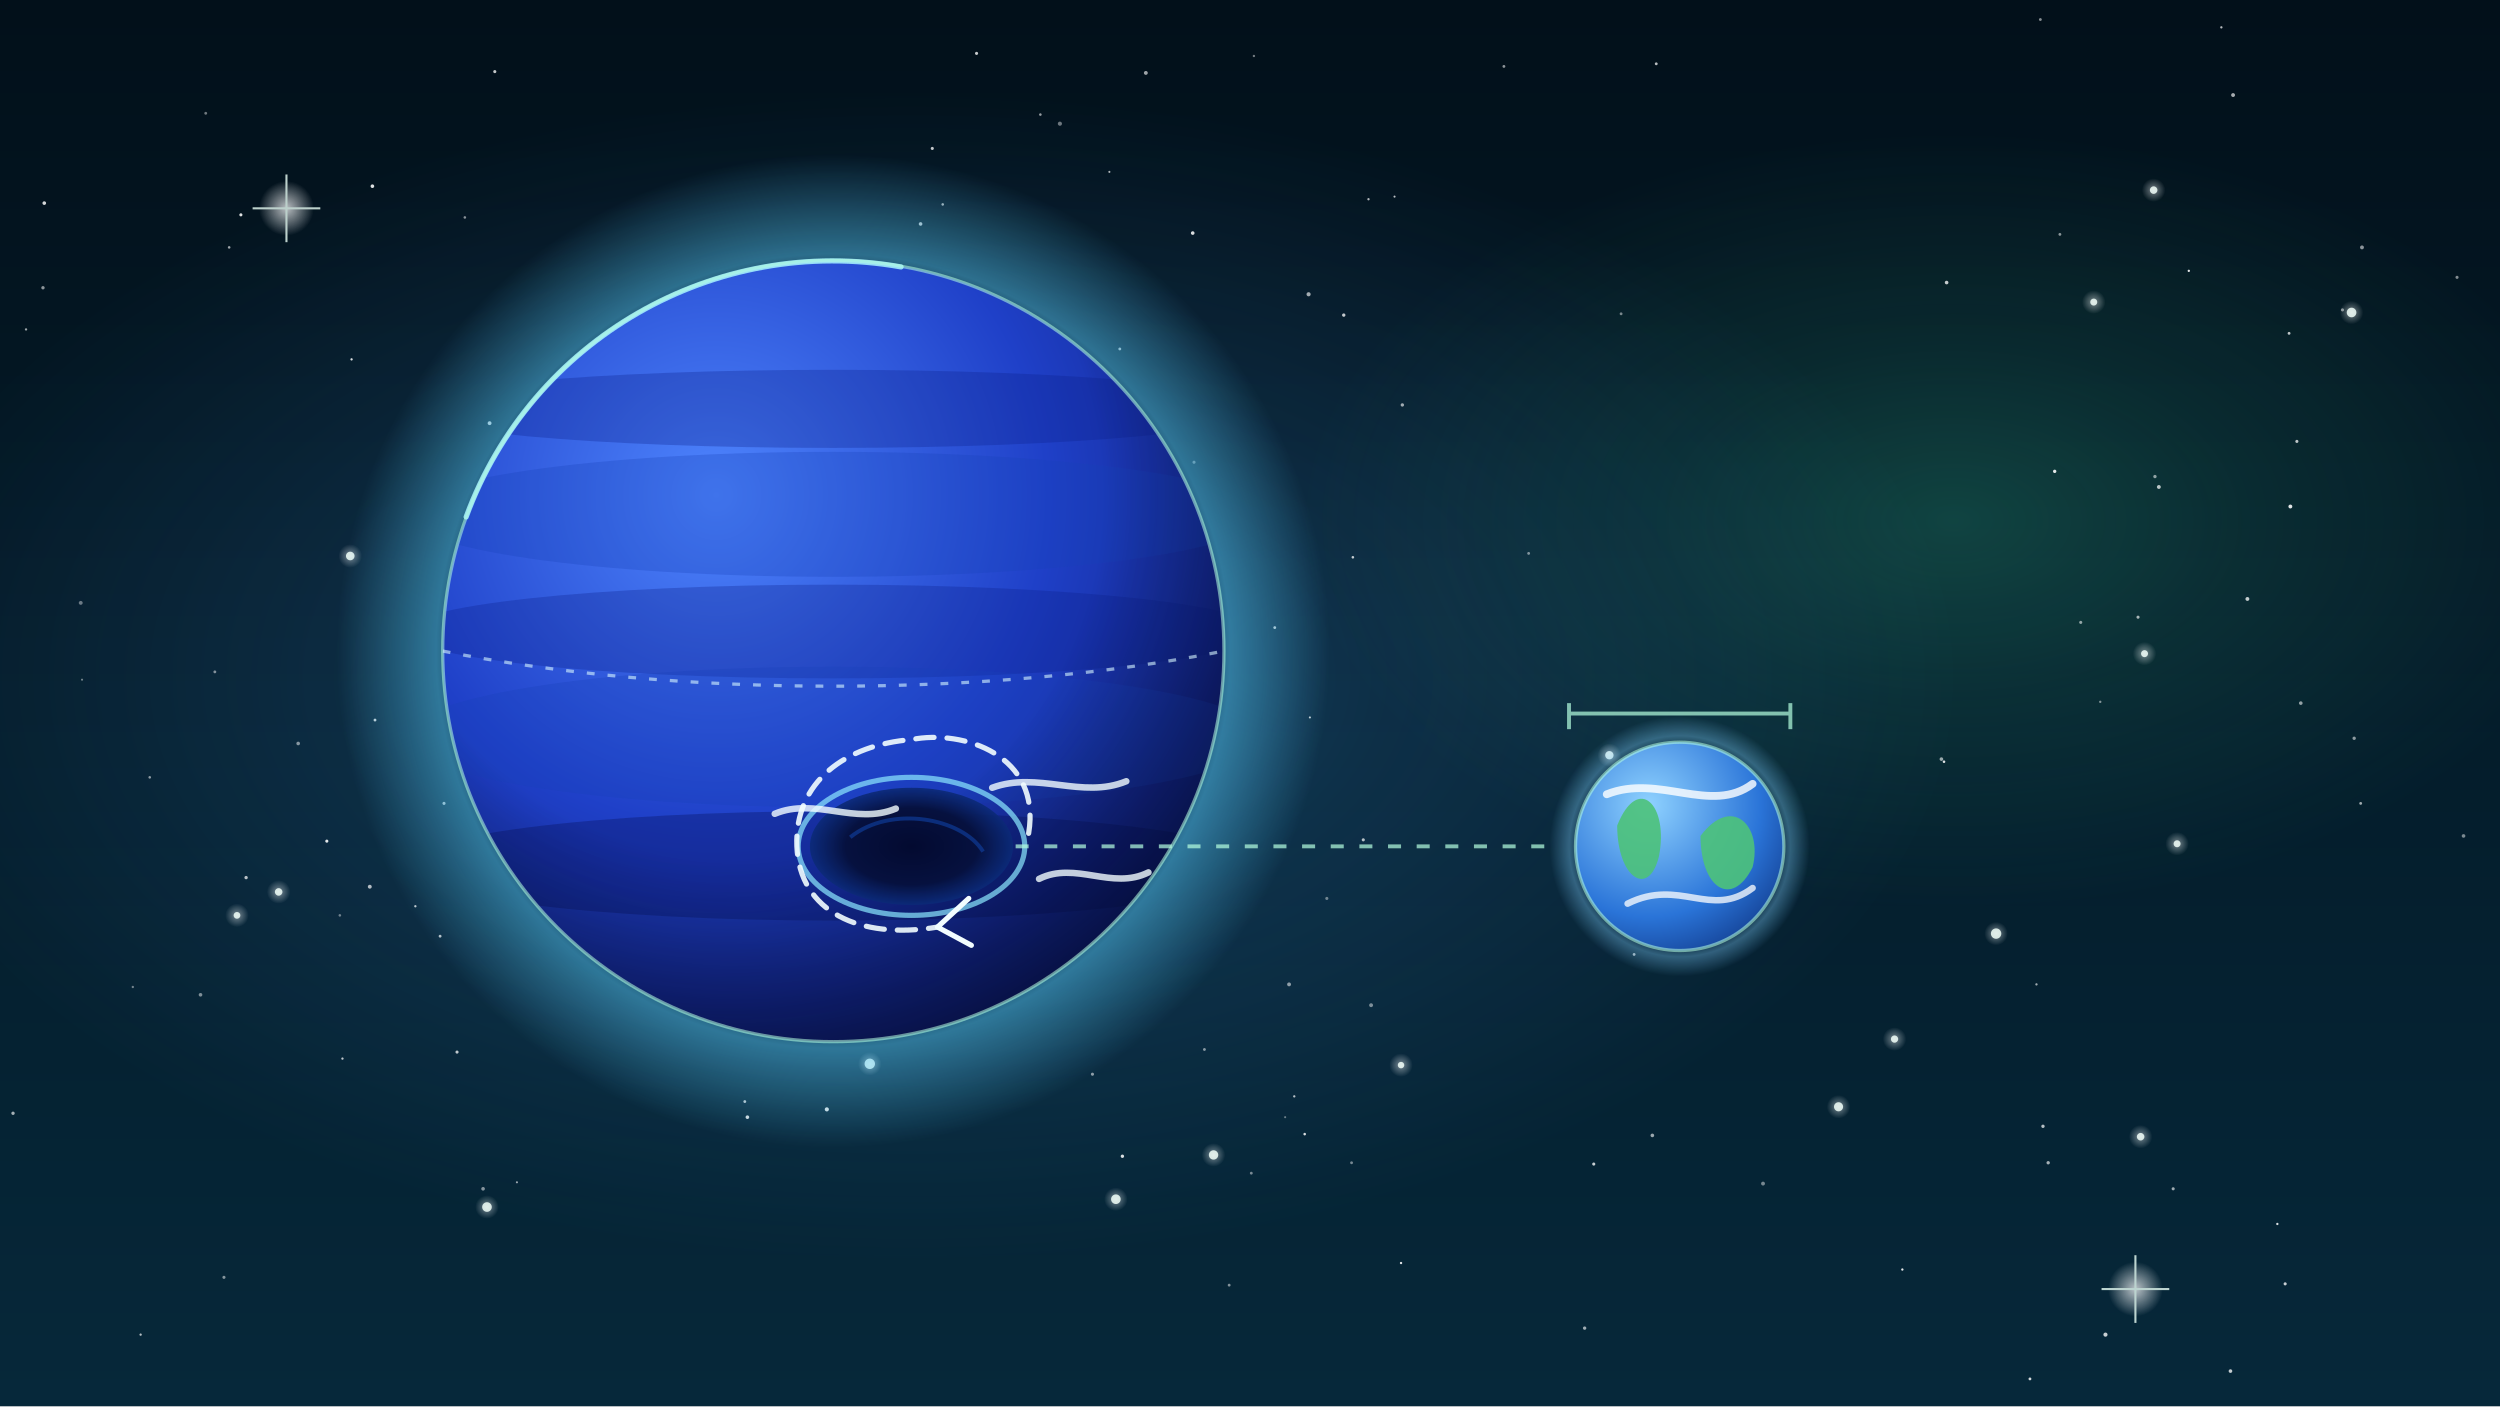
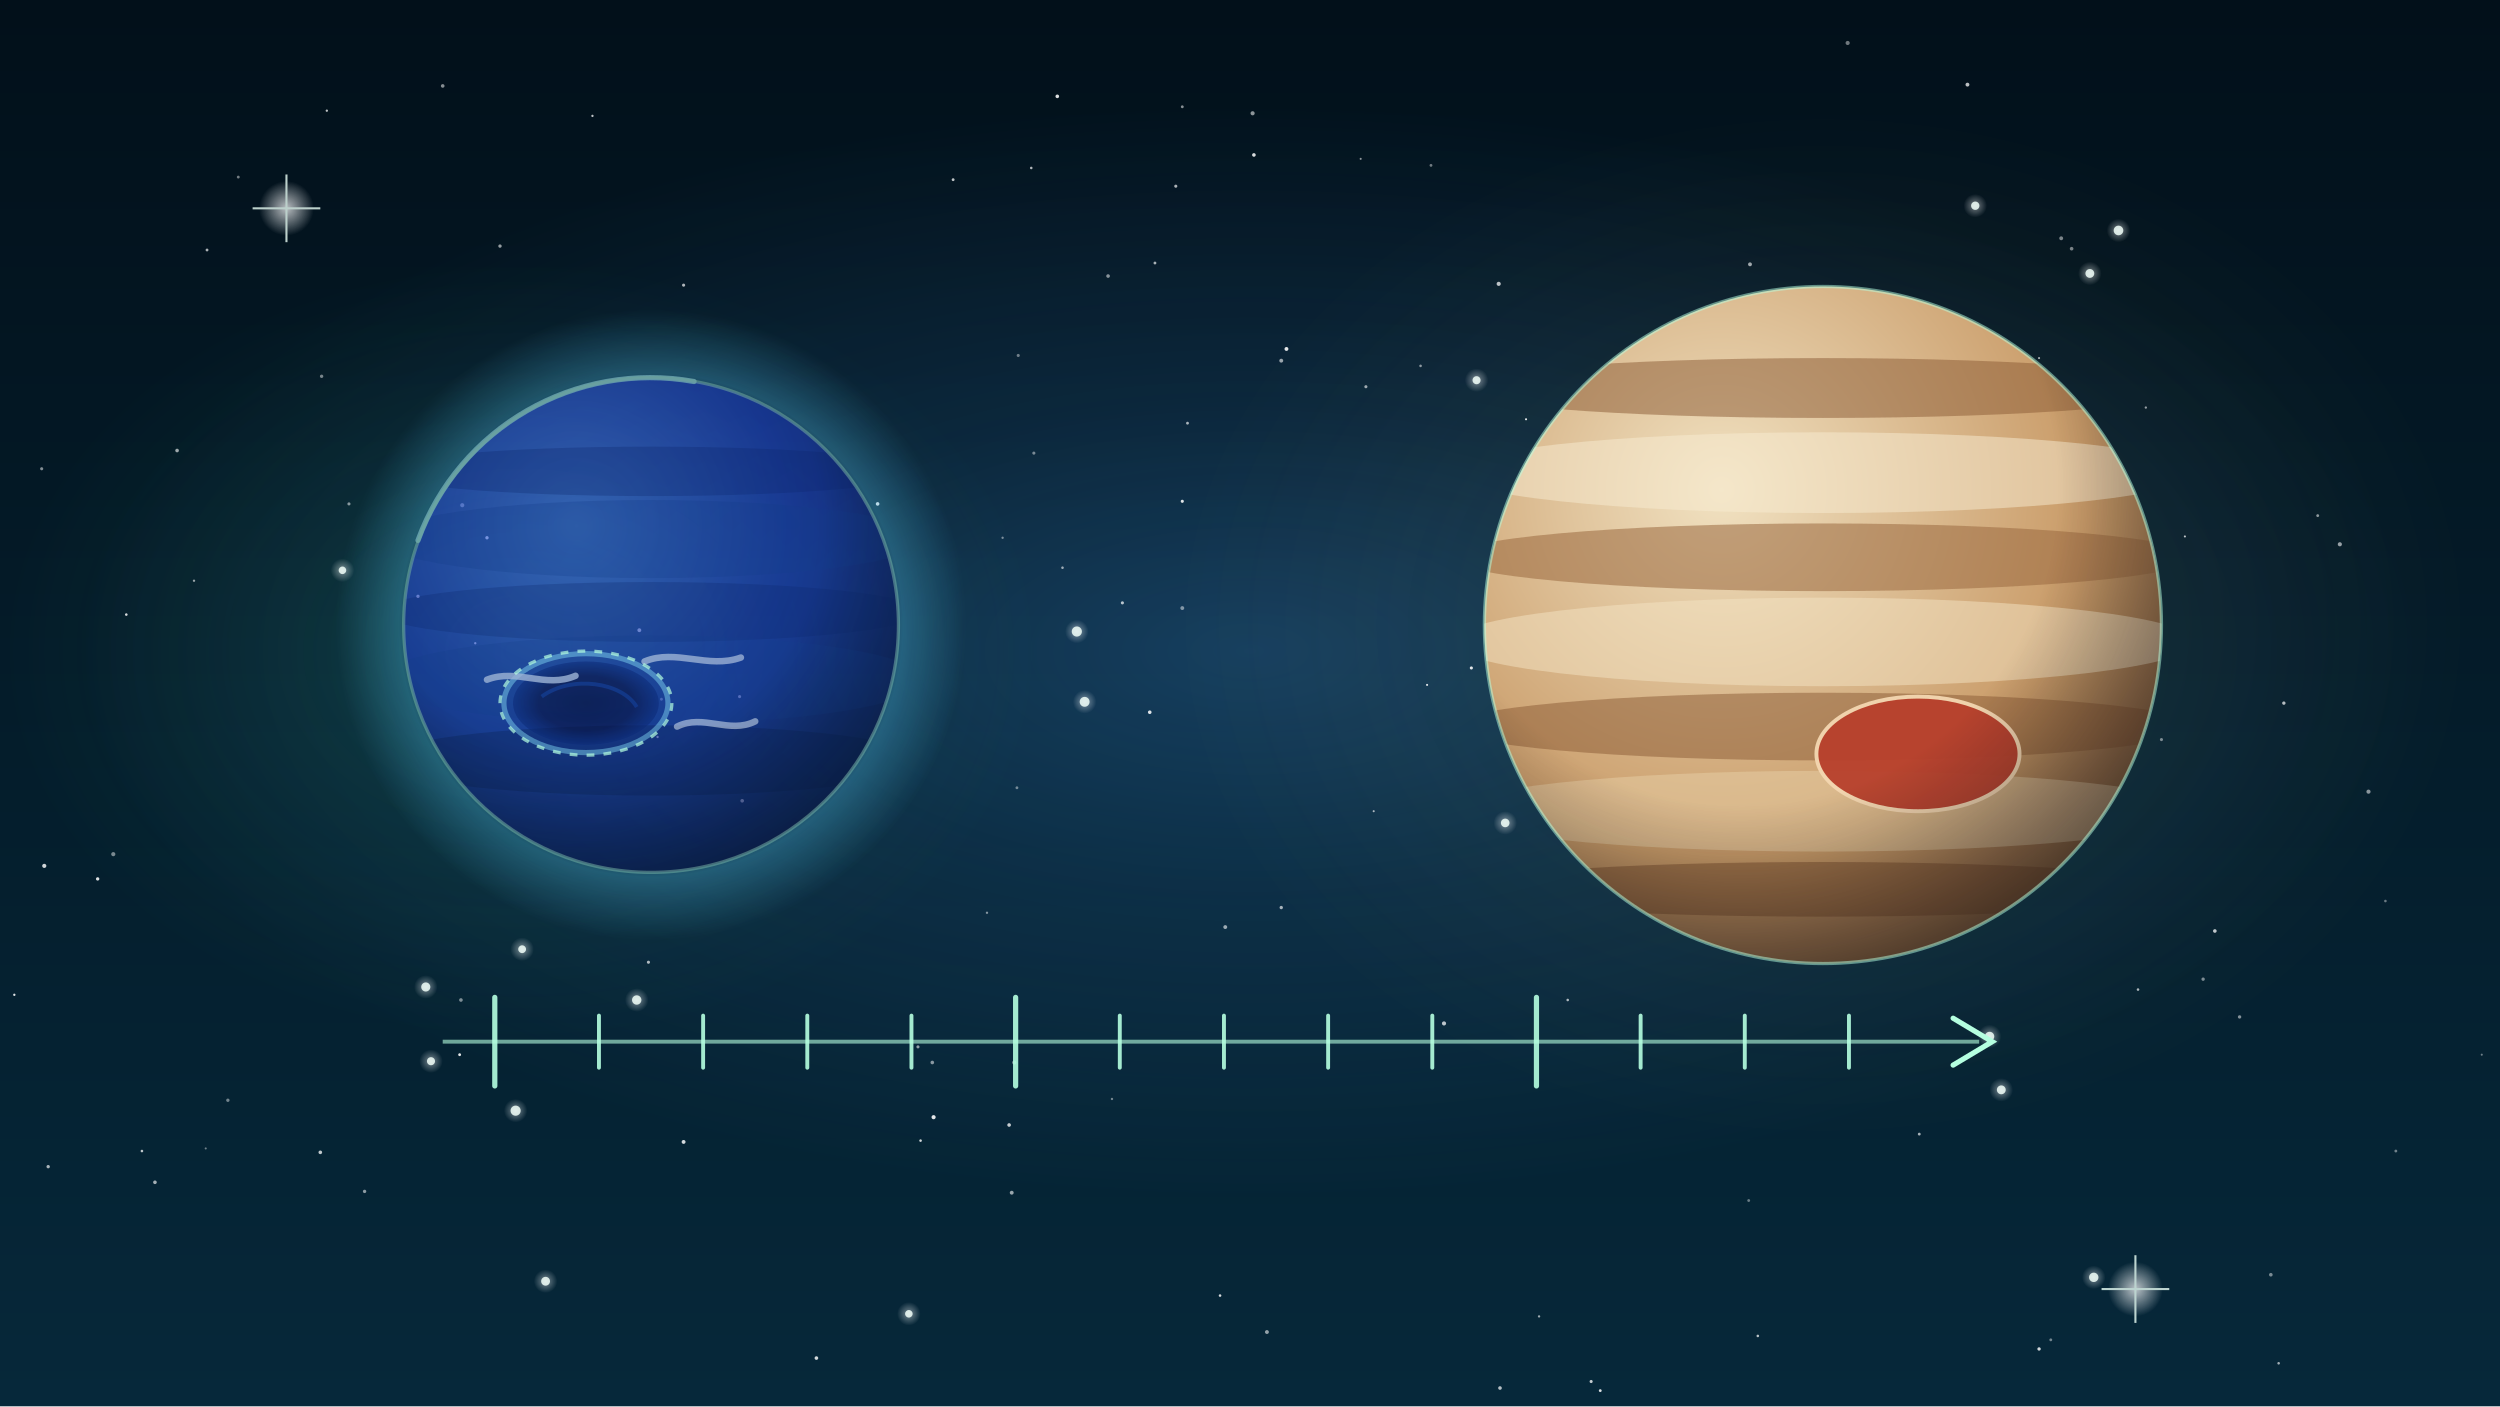
<svg xmlns="http://www.w3.org/2000/svg" viewBox="0 0 1920 1080" width="1920" height="1080">
  <defs>
-     <linearGradient id="U043lg1" x1="0" y1="0" x2="0" y2="1">
+     <linearGradient id="U045lg1" x1="0" y1="0" x2="0" y2="1">
      <stop offset="0" stop-color="#02101a" stop-opacity="1" />
      <stop offset="1" stop-color="#06283a" stop-opacity="1" />
    </linearGradient>
-     <radialGradient id="U043rg2">
+     <radialGradient id="U045rg2">
      <stop offset="0" stop-color="#4aa8ff" stop-opacity="1" />
      <stop offset="0.45" stop-color="#4aa8ff" stop-opacity="0.45" />
      <stop offset="1" stop-color="#4aa8ff" stop-opacity="0" />
    </radialGradient>
-     <radialGradient id="U043rg3">
+     <radialGradient id="U045rg3">
+       <stop offset="0" stop-color="#f2f08a" stop-opacity="1" />
+       <stop offset="0.45" stop-color="#f2f08a" stop-opacity="0.45" />
+       <stop offset="1" stop-color="#f2f08a" stop-opacity="0" />
+     </radialGradient>
+     <radialGradient id="U045rg4">
      <stop offset="0" stop-color="#46f0b0" stop-opacity="1" />
      <stop offset="0.45" stop-color="#46f0b0" stop-opacity="0.45" />
      <stop offset="1" stop-color="#46f0b0" stop-opacity="0" />
    </radialGradient>
-     <radialGradient id="U043rg4">
+     <radialGradient id="U045rg5">
      <stop offset="0" stop-color="#ffffff" stop-opacity="0.9" />
      <stop offset="1" stop-color="#ffffff" stop-opacity="0" />
    </radialGradient>
-     <radialGradient id="U043rg5">
+     <radialGradient id="U045rg6">
      <stop offset="0" stop-color="#ffffff" stop-opacity="0.9" />
      <stop offset="1" stop-color="#ffffff" stop-opacity="0" />
    </radialGradient>
-     <radialGradient id="U043rg6">
+     <radialGradient id="U045rg7">
      <stop offset="0" stop-color="#ffffff" stop-opacity="0.9" />
      <stop offset="1" stop-color="#ffffff" stop-opacity="0" />
    </radialGradient>
-     <radialGradient id="U043rc7" cx="0.35" cy="0.3" r="0.85">
+     <radialGradient id="U045rc8" cx="0.35" cy="0.3" r="0.85">
      <stop offset="0" stop-color="#4f86ff" stop-opacity="1" />
      <stop offset="0.5" stop-color="#1f40c8" stop-opacity="1" />
      <stop offset="1" stop-color="#0a1466" stop-opacity="1" />
    </radialGradient>
-     <clipPath id="U043cp8">
-       <circle cx="640" cy="500" r="300" />
+     <clipPath id="U045cp9">
+       <circle cx="500" cy="480" r="190" />
    </clipPath>
-     <radialGradient id="U043rc9" cx="0.38" cy="0.3" r="0.85">
+     <radialGradient id="U045rc10" cx="0.38" cy="0.3" r="0.85">
      <stop offset="0" stop-color="#01040f" stop-opacity="0" />
      <stop offset="0.55" stop-color="#01040f" stop-opacity="0" />
      <stop offset="1" stop-color="#01040f" stop-opacity="0.7" />
    </radialGradient>
-     <radialGradient id="U043rg10">
+     <radialGradient id="U045rg11">
      <stop offset="0" stop-color="#59d0ff" stop-opacity="0" />
      <stop offset="0.72" stop-color="#59d0ff" stop-opacity="0" />
      <stop offset="0.8" stop-color="#59d0ff" stop-opacity="0.45" />
      <stop offset="1" stop-color="#59d0ff" stop-opacity="0" />
    </radialGradient>
-     <clipPath id="U043cp11">
-       <circle cx="640" cy="500" r="300" />
-     </clipPath>
-     <radialGradient id="U043rc12" cx="0.5" cy="0.5" r="0.5">
+     <radialGradient id="U045rc12" cx="0.5" cy="0.5" r="0.5">
      <stop offset="0" stop-color="#030a30" stop-opacity="1" />
      <stop offset="0.65" stop-color="#06113f" stop-opacity="1" />
      <stop offset="1" stop-color="#0b2a78" stop-opacity="0.9" />
    </radialGradient>
-     <radialGradient id="U043rc13" cx="0.35" cy="0.3" r="0.9">
-       <stop offset="0" stop-color="#8fd2ff" stop-opacity="1" />
-       <stop offset="0.6" stop-color="#2a74d8" stop-opacity="1" />
-       <stop offset="1" stop-color="#0b2c78" stop-opacity="1" />
-     </radialGradient>
-     <clipPath id="U043cp14">
-       <circle cx="1290" cy="650" r="80" />
+     <radialGradient id="U045rc13" cx="0.35" cy="0.3" r="0.9">
+       <stop offset="0" stop-color="#f1e2c2" stop-opacity="1" />
+       <stop offset="0.6" stop-color="#c99b68" stop-opacity="1" />
+       <stop offset="1" stop-color="#6b4426" stop-opacity="1" />
+     </radialGradient>
+     <clipPath id="U045cp14">
+       <circle cx="1400" cy="480" r="260" />
    </clipPath>
-     <radialGradient id="U043rg15">
-       <stop offset="0" stop-color="#7fd0ff" stop-opacity="0" />
-       <stop offset="0.75" stop-color="#7fd0ff" stop-opacity="0" />
-       <stop offset="0.85" stop-color="#7fd0ff" stop-opacity="0.35" />
-       <stop offset="1" stop-color="#7fd0ff" stop-opacity="0" />
+     <radialGradient id="U045rc15" cx="0.38" cy="0.3" r="0.85">
+       <stop offset="0" stop-color="#01040f" stop-opacity="0" />
+       <stop offset="0.55" stop-color="#01040f" stop-opacity="0" />
+       <stop offset="1" stop-color="#01040f" stop-opacity="0.65" />
    </radialGradient>
  </defs>
-   <rect width="1920" height="1080" fill="url(#U043lg1)" />
-   <g id="mv-drift-nebula-u043">
-     <ellipse cx="700" cy="520" rx="800" ry="450" fill="url(#U043rg2)" opacity="0.3" />
-   </g>
-   <ellipse cx="1500" cy="400" rx="500" ry="300" fill="url(#U043rg3)" opacity="0.2" />
+   <rect width="1920" height="1080" fill="url(#U045lg1)" />
+   <g id="mv-drift-nebula-u045">
+     <ellipse cx="960" cy="500" rx="900" ry="420" fill="url(#U045rg2)" opacity="0.25" />
+   </g>
+   <ellipse cx="1400" cy="480" rx="500" ry="400" fill="url(#U045rg3)" opacity="0.1" />
+   <ellipse cx="400" cy="500" rx="400" ry="300" fill="url(#U045rg4)" opacity="0.15" />
  <g id="stars-bg">
-     <circle cx="765" cy="650" r="0.9" fill="#fff" opacity="0.70" />
-     <circle cx="338" cy="719" r="1.1" fill="#fff" opacity="0.71" />
-     <circle cx="963" cy="43" r="0.9" fill="#fff" opacity="0.46" />
-     <circle cx="1076" cy="970" r="0.9" fill="#fff" opacity="0.89" />
-     <circle cx="880" cy="56" r="1.5" fill="#fff" opacity="0.61" />
-     <circle cx="1813" cy="617" r="1.1" fill="#fff" opacity="0.61" />
-     <circle cx="1006" cy="551" r="0.8" fill="#fff" opacity="0.77" />
-     <circle cx="852" cy="132" r="0.8" fill="#fff" opacity="0.69" />
-     <circle cx="1039" cy="428" r="1.0" fill="#fff" opacity="0.76" />
-     <circle cx="115" cy="597" r="1.0" fill="#fff" opacity="0.55" />
-     <circle cx="707" cy="172" r="1.4" fill="#fff" opacity="0.70" />
-     <circle cx="108" cy="1025" r="0.9" fill="#fff" opacity="0.70" />
-     <circle cx="645" cy="667" r="1.3" fill="#fff" opacity="0.75" />
-     <circle cx="1032" cy="242" r="1.3" fill="#fff" opacity="0.76" />
-     <circle cx="1582" cy="180" r="1.1" fill="#fff" opacity="0.53" />
-     <circle cx="656" cy="234" r="0.9" fill="#fff" opacity="0.82" />
-     <circle cx="862" cy="888" r="1.3" fill="#fff" opacity="0.85" />
-     <circle cx="251" cy="646" r="1.2" fill="#fff" opacity="0.89" />
-     <circle cx="284" cy="681" r="1.5" fill="#fff" opacity="0.69" />
-     <circle cx="860" cy="268" r="1.1" fill="#fff" opacity="0.65" />
-     <circle cx="185" cy="165" r="1.2" fill="#fff" opacity="0.87" />
-     <circle cx="1598" cy="478" r="1.2" fill="#fff" opacity="0.56" />
-     <circle cx="1174" cy="425" r="1.1" fill="#fff" opacity="0.48" />
-     <circle cx="20" cy="253" r="0.9" fill="#fff" opacity="0.61" />
-     <circle cx="1245" cy="241" r="1.1" fill="#fff" opacity="0.46" />
-     <circle cx="485" cy="349" r="0.8" fill="#fff" opacity="0.67" />
-     <circle cx="158" cy="87" r="1.1" fill="#fff" opacity="0.43" />
-     <circle cx="916" cy="179" r="1.4" fill="#fff" opacity="0.85" />
-     <circle cx="1758" cy="256" r="1.1" fill="#fff" opacity="0.74" />
-     <circle cx="33" cy="221" r="1.3" fill="#fff" opacity="0.55" />
-     <circle cx="799" cy="88" r="1.0" fill="#fff" opacity="0.58" />
-     <circle cx="635" cy="852" r="1.6" fill="#fff" opacity="0.84" />
-     <circle cx="1814" cy="190" r="1.5" fill="#fff" opacity="0.54" />
-     <circle cx="987" cy="858" r="0.8" fill="#fff" opacity="0.42" />
-     <circle cx="558" cy="589" r="1.1" fill="#fff" opacity="0.41" />
-     <circle cx="1767" cy="540" r="1.4" fill="#fff" opacity="0.57" />
-     <circle cx="1053" cy="772" r="1.5" fill="#fff" opacity="0.47" />
-     <circle cx="1706" cy="21" r="0.9" fill="#fff" opacity="0.71" />
-     <circle cx="503" cy="294" r="0.9" fill="#fff" opacity="0.78" />
-     <circle cx="1759" cy="389" r="1.5" fill="#fff" opacity="0.88" />
-     <circle cx="917" cy="355" r="1.2" fill="#fff" opacity="0.40" />
-     <circle cx="1573" cy="893" r="1.3" fill="#fff" opacity="0.64" />
-     <circle cx="900" cy="442" r="1.5" fill="#fff" opacity="0.71" />
-     <circle cx="1669" cy="913" r="1.2" fill="#fff" opacity="0.61" />
-     <circle cx="1617" cy="1025" r="1.6" fill="#fff" opacity="0.78" />
-     <circle cx="1564" cy="756" r="0.9" fill="#fff" opacity="0.62" />
-     <circle cx="397" cy="908" r="0.8" fill="#fff" opacity="0.61" />
-     <circle cx="1019" cy="690" r="1.2" fill="#fff" opacity="0.42" />
-     <circle cx="1493" cy="585" r="1.0" fill="#fff" opacity="0.87" />
-     <circle cx="1051" cy="153" r="0.9" fill="#fff" opacity="0.69" />
-     <circle cx="1755" cy="986" r="1.2" fill="#fff" opacity="0.78" />
-     <circle cx="1658" cy="374" r="1.5" fill="#fff" opacity="0.72" />
-     <circle cx="154" cy="764" r="1.4" fill="#fff" opacity="0.48" />
-     <circle cx="724" cy="157" r="1.0" fill="#fff" opacity="0.63" />
-     <circle cx="1655" cy="366" r="1.3" fill="#fff" opacity="0.55" />
-     <circle cx="1892" cy="642" r="1.4" fill="#fff" opacity="0.48" />
-     <circle cx="261" cy="703" r="1.0" fill="#fff" opacity="0.42" />
-     <circle cx="944" cy="987" r="1.1" fill="#fff" opacity="0.50" />
-     <circle cx="730" cy="307" r="1.1" fill="#fff" opacity="0.69" />
-     <circle cx="1715" cy="73" r="1.5" fill="#fff" opacity="0.65" />
-     <circle cx="1354" cy="909" r="1.5" fill="#fff" opacity="0.45" />
-     <circle cx="357" cy="167" r="1.0" fill="#fff" opacity="0.53" />
-     <circle cx="575" cy="218" r="1.2" fill="#fff" opacity="0.45" />
-     <circle cx="1613" cy="539" r="0.9" fill="#fff" opacity="0.50" />
-     <circle cx="750" cy="41" r="1.2" fill="#fff" opacity="0.78" />
-     <circle cx="572" cy="846" r="1.1" fill="#fff" opacity="0.73" />
-     <circle cx="1071" cy="151" r="0.8" fill="#fff" opacity="0.74" />
-     <circle cx="1713" cy="1053" r="1.4" fill="#fff" opacity="0.76" />
-     <circle cx="723" cy="386" r="1.2" fill="#fff" opacity="0.81" />
-     <circle cx="1269" cy="872" r="1.4" fill="#fff" opacity="0.60" />
-     <circle cx="1726" cy="460" r="1.5" fill="#fff" opacity="0.76" />
-     <circle cx="1491" cy="583" r="1.4" fill="#fff" opacity="0.59" />
-     <circle cx="782" cy="673" r="1.4" fill="#fff" opacity="0.46" />
-     <circle cx="1799" cy="238" r="1.2" fill="#fff" opacity="0.51" />
-     <circle cx="263" cy="813" r="0.9" fill="#fff" opacity="0.74" />
-     <circle cx="351" cy="808" r="1.2" fill="#fff" opacity="0.75" />
-     <circle cx="371" cy="913" r="1.4" fill="#fff" opacity="0.51" />
-     <circle cx="1217" cy="1020" r="1.3" fill="#fff" opacity="0.62" />
-     <circle cx="1224" cy="894" r="1.2" fill="#fff" opacity="0.78" />
-     <circle cx="1495" cy="217" r="1.4" fill="#fff" opacity="0.77" />
-     <circle cx="850" cy="626" r="1.0" fill="#fff" opacity="0.55" />
-     <circle cx="961" cy="901" r="1.1" fill="#fff" opacity="0.46" />
-     <circle cx="102" cy="758" r="0.9" fill="#fff" opacity="0.44" />
-     <circle cx="1005" cy="226" r="1.6" fill="#fff" opacity="0.63" />
-     <circle cx="716" cy="114" r="1.2" fill="#fff" opacity="0.76" />
-     <circle cx="1305" cy="692" r="1.3" fill="#fff" opacity="0.87" />
-     <circle cx="1047" cy="645" r="1.2" fill="#fff" opacity="0.70" />
-     <circle cx="63" cy="522" r="0.8" fill="#fff" opacity="0.44" />
-     <circle cx="979" cy="482" r="1.1" fill="#fff" opacity="0.71" />
-     <circle cx="165" cy="516" r="1.1" fill="#fff" opacity="0.50" />
-     <circle cx="990" cy="756" r="1.5" fill="#fff" opacity="0.54" />
-     <circle cx="176" cy="190" r="1.0" fill="#fff" opacity="0.62" />
-     <circle cx="189" cy="674" r="1.3" fill="#fff" opacity="0.71" />
-     <circle cx="994" cy="842" r="0.9" fill="#fff" opacity="0.71" />
-     <circle cx="1567" cy="15" r="1.1" fill="#fff" opacity="0.52" />
-     <circle cx="376" cy="325" r="1.5" fill="#fff" opacity="0.75" />
-     <circle cx="10" cy="855" r="1.3" fill="#fff" opacity="0.64" />
-     <circle cx="1569" cy="865" r="1.3" fill="#fff" opacity="0.71" />
-     <circle cx="62" cy="463" r="1.5" fill="#fff" opacity="0.40" />
-     <circle cx="1002" cy="871" r="1.0" fill="#fff" opacity="0.85" />
-     <circle cx="229" cy="571" r="1.4" fill="#fff" opacity="0.51" />
-     <circle cx="1749" cy="940" r="0.9" fill="#fff" opacity="0.85" />
-     <circle cx="814" cy="95" r="1.6" fill="#fff" opacity="0.42" />
-     <circle cx="270" cy="276" r="0.9" fill="#fff" opacity="0.85" />
-     <circle cx="1887" cy="213" r="1.2" fill="#fff" opacity="0.51" />
-     <circle cx="286" cy="143" r="1.4" fill="#fff" opacity="0.87" />
-     <circle cx="634" cy="448" r="1.3" fill="#fff" opacity="0.44" />
-     <circle cx="172" cy="981" r="1.2" fill="#fff" opacity="0.51" />
-     <circle cx="574" cy="858" r="1.4" fill="#fff" opacity="0.82" />
-     <circle cx="1559" cy="1059" r="1.1" fill="#fff" opacity="0.82" />
-     <circle cx="1461" cy="975" r="0.9" fill="#fff" opacity="0.89" />
-     <circle cx="1764" cy="339" r="1.2" fill="#fff" opacity="0.74" />
-     <circle cx="34" cy="156" r="1.4" fill="#fff" opacity="0.83" />
-     <circle cx="839" cy="825" r="1.2" fill="#fff" opacity="0.54" />
-     <circle cx="288" cy="553" r="1.1" fill="#fff" opacity="0.77" />
-     <circle cx="1255" cy="733" r="1.1" fill="#fff" opacity="0.63" />
-     <circle cx="1642" cy="474" r="1.2" fill="#fff" opacity="0.65" />
-     <circle cx="1681" cy="208" r="0.9" fill="#fff" opacity="0.89" />
-     <circle cx="1077" cy="311" r="1.3" fill="#fff" opacity="0.61" />
-     <circle cx="319" cy="696" r="0.9" fill="#fff" opacity="0.74" />
-     <circle cx="840" cy="586" r="1.3" fill="#fff" opacity="0.73" />
-     <circle cx="1578" cy="362" r="1.3" fill="#fff" opacity="0.89" />
-     <circle cx="341" cy="617" r="1.2" fill="#fff" opacity="0.67" />
-     <circle cx="1808" cy="567" r="1.3" fill="#fff" opacity="0.55" />
-     <circle cx="1038" cy="893" r="1.1" fill="#fff" opacity="0.45" />
-     <circle cx="1155" cy="51" r="1.1" fill="#fff" opacity="0.55" />
-     <circle cx="1272" cy="49" r="1.1" fill="#fff" opacity="0.72" />
-     <circle cx="925" cy="806" r="1.1" fill="#fff" opacity="0.52" />
-     <circle cx="582" cy="598" r="1.3" fill="#fff" opacity="0.75" />
-     <circle cx="380" cy="55" r="1.2" fill="#fff" opacity="0.77" />
-   </g>
-   <g id="mv-glint-s1-u043">
-     <circle cx="630" cy="440" r="3.9" fill="#eafff6" opacity=".85" />
-     <circle cx="630" cy="440" r="9" fill="url(#U043rg4)" opacity=".5" />
-     <circle cx="374" cy="927" r="3.7" fill="#eafff6" opacity=".85" />
-     <circle cx="374" cy="927" r="9" fill="url(#U043rg4)" opacity=".5" />
-     <circle cx="1533" cy="717" r="4.0" fill="#eafff6" opacity=".85" />
-     <circle cx="1533" cy="717" r="9" fill="url(#U043rg4)" opacity=".5" />
-     <circle cx="182" cy="703" r="2.6" fill="#eafff6" opacity=".85" />
-     <circle cx="182" cy="703" r="9" fill="url(#U043rg4)" opacity=".5" />
-     <circle cx="1412" cy="850" r="3.5" fill="#eafff6" opacity=".85" />
-     <circle cx="1412" cy="850" r="9" fill="url(#U043rg4)" opacity=".5" />
-     <circle cx="269" cy="427" r="3.3" fill="#eafff6" opacity=".85" />
-     <circle cx="269" cy="427" r="9" fill="url(#U043rg4)" opacity=".5" />
-     <circle cx="1455" cy="798" r="2.8" fill="#eafff6" opacity=".85" />
-     <circle cx="1455" cy="798" r="9" fill="url(#U043rg4)" opacity=".5" />
-   </g>
-   <g id="mv-glint-s2-u043">
-     <circle cx="450" cy="444" r="2.5" fill="#eafff6" opacity=".85" />
-     <circle cx="450" cy="444" r="9" fill="url(#U043rg4)" opacity=".5" />
-     <circle cx="1647" cy="502" r="2.7" fill="#eafff6" opacity=".85" />
-     <circle cx="1647" cy="502" r="9" fill="url(#U043rg4)" opacity=".5" />
-     <circle cx="932" cy="887" r="3.6" fill="#eafff6" opacity=".85" />
-     <circle cx="932" cy="887" r="9" fill="url(#U043rg4)" opacity=".5" />
-     <circle cx="1076" cy="818" r="2.5" fill="#eafff6" opacity=".85" />
-     <circle cx="1076" cy="818" r="9" fill="url(#U043rg4)" opacity=".5" />
-     <circle cx="1672" cy="648" r="2.7" fill="#eafff6" opacity=".85" />
-     <circle cx="1672" cy="648" r="9" fill="url(#U043rg4)" opacity=".5" />
-     <circle cx="1644" cy="873" r="2.9" fill="#eafff6" opacity=".85" />
-     <circle cx="1644" cy="873" r="9" fill="url(#U043rg4)" opacity=".5" />
-     <circle cx="857" cy="921" r="3.7" fill="#eafff6" opacity=".85" />
-     <circle cx="857" cy="921" r="9" fill="url(#U043rg4)" opacity=".5" />
-   </g>
-   <g id="mv-glint-s3-u043">
-     <circle cx="1654" cy="146" r="2.9" fill="#eafff6" opacity=".85" />
-     <circle cx="1654" cy="146" r="9" fill="url(#U043rg4)" opacity=".5" />
-     <circle cx="1236" cy="580" r="3.2" fill="#eafff6" opacity=".85" />
-     <circle cx="1236" cy="580" r="9" fill="url(#U043rg4)" opacity=".5" />
-     <circle cx="815" cy="366" r="3.8" fill="#eafff6" opacity=".85" />
-     <circle cx="815" cy="366" r="9" fill="url(#U043rg4)" opacity=".5" />
-     <circle cx="214" cy="685" r="2.9" fill="#eafff6" opacity=".85" />
-     <circle cx="214" cy="685" r="9" fill="url(#U043rg4)" opacity=".5" />
-     <circle cx="668" cy="817" r="4.0" fill="#eafff6" opacity=".85" />
-     <circle cx="668" cy="817" r="9" fill="url(#U043rg4)" opacity=".5" />
-     <circle cx="1806" cy="240" r="3.7" fill="#eafff6" opacity=".85" />
-     <circle cx="1806" cy="240" r="9" fill="url(#U043rg4)" opacity=".5" />
-     <circle cx="1608" cy="232" r="2.7" fill="#eafff6" opacity=".85" />
-     <circle cx="1608" cy="232" r="9" fill="url(#U043rg4)" opacity=".5" />
+     <circle cx="87" cy="656" r="1.6" fill="#fff" opacity="0.47" />
+     <circle cx="384" cy="189" r="1.3" fill="#fff" opacity="0.58" />
+     <circle cx="1648" cy="313" r="0.9" fill="#fff" opacity="0.56" />
+     <circle cx="782" cy="273" r="1.2" fill="#fff" opacity="0.42" />
+     <circle cx="1204" cy="768" r="1.0" fill="#fff" opacity="0.67" />
+     <circle cx="251" cy="85" r="0.9" fill="#fff" opacity="0.74" />
+     <circle cx="1402" cy="240" r="1.3" fill="#fff" opacity="0.71" />
+     <circle cx="1692" cy="752" r="1.3" fill="#fff" opacity="0.48" />
+     <circle cx="321" cy="458" r="1.3" fill="#fff" opacity="0.74" />
+     <circle cx="1642" cy="760" r="1.0" fill="#fff" opacity="0.67" />
+     <circle cx="705" cy="804" r="1.2" fill="#fff" opacity="0.56" />
+     <circle cx="883" cy="547" r="1.4" fill="#fff" opacity="0.86" />
+     <circle cx="354" cy="768" r="1.4" fill="#fff" opacity="0.48" />
+     <circle cx="1485" cy="403" r="1.2" fill="#fff" opacity="0.75" />
+     <circle cx="1350" cy="1026" r="1.0" fill="#fff" opacity="0.72" />
+     <circle cx="119" cy="908" r="1.4" fill="#fff" opacity="0.64" />
+     <circle cx="781" cy="605" r="1.1" fill="#fff" opacity="0.43" />
+     <circle cx="908" cy="385" r="1.2" fill="#fff" opacity="0.87" />
+     <circle cx="1575" cy="1029" r="1.1" fill="#fff" opacity="0.44" />
+     <circle cx="1489" cy="638" r="1.4" fill="#fff" opacity="0.80" />
+     <circle cx="962" cy="87" r="1.6" fill="#fff" opacity="0.55" />
+     <circle cx="732" cy="138" r="1.1" fill="#fff" opacity="0.75" />
+     <circle cx="908" cy="467" r="1.5" fill="#fff" opacity="0.47" />
+     <circle cx="365" cy="494" r="0.9" fill="#fff" opacity="0.80" />
+     <circle cx="1660" cy="568" r="1.2" fill="#fff" opacity="0.46" />
+     <circle cx="794" cy="348" r="1.2" fill="#fff" opacity="0.45" />
+     <circle cx="1344" cy="203" r="1.5" fill="#fff" opacity="0.61" />
+     <circle cx="903" cy="143" r="1.2" fill="#fff" opacity="0.67" />
+     <circle cx="355" cy="388" r="1.6" fill="#fff" opacity="0.50" />
+     <circle cx="1229" cy="1068" r="1.1" fill="#fff" opacity="0.84" />
+     <circle cx="1720" cy="781" r="1.3" fill="#fff" opacity="0.51" />
+     <circle cx="627" cy="1043" r="1.4" fill="#fff" opacity="0.82" />
+     <circle cx="508" cy="537" r="1.1" fill="#fff" opacity="0.49" />
+     <circle cx="353" cy="810" r="1.1" fill="#fff" opacity="0.89" />
+     <circle cx="775" cy="864" r="1.4" fill="#fff" opacity="0.77" />
+     <circle cx="1419" cy="33" r="1.6" fill="#fff" opacity="0.43" />
+     <circle cx="1130" cy="513" r="1.2" fill="#fff" opacity="0.87" />
+     <circle cx="268" cy="387" r="1.2" fill="#fff" opacity="0.52" />
+     <circle cx="175" cy="845" r="1.3" fill="#fff" opacity="0.44" />
+     <circle cx="1780" cy="396" r="1.1" fill="#fff" opacity="0.54" />
+     <circle cx="1305" cy="340" r="0.9" fill="#fff" opacity="0.89" />
+     <circle cx="340" cy="66" r="1.4" fill="#fff" opacity="0.52" />
+     <circle cx="707" cy="876" r="1.0" fill="#fff" opacity="0.81" />
+     <circle cx="32" cy="360" r="1.2" fill="#fff" opacity="0.51" />
+     <circle cx="246" cy="885" r="1.4" fill="#fff" opacity="0.75" />
+     <circle cx="816" cy="436" r="1.0" fill="#fff" opacity="0.59" />
+     <circle cx="941" cy="712" r="1.5" fill="#fff" opacity="0.59" />
+     <circle cx="455" cy="89" r="0.9" fill="#fff" opacity="0.74" />
+     <circle cx="1744" cy="979" r="1.4" fill="#fff" opacity="0.46" />
+     <circle cx="1566" cy="275" r="0.8" fill="#fff" opacity="0.66" />
+     <circle cx="1797" cy="418" r="1.6" fill="#fff" opacity="0.58" />
+     <circle cx="1474" cy="871" r="1.1" fill="#fff" opacity="0.65" />
+     <circle cx="1754" cy="540" r="1.3" fill="#fff" opacity="0.70" />
+     <circle cx="75" cy="675" r="1.3" fill="#fff" opacity="0.86" />
+     <circle cx="1343" cy="922" r="1.1" fill="#fff" opacity="0.40" />
+     <circle cx="1233" cy="584" r="1.4" fill="#fff" opacity="0.42" />
+     <circle cx="1750" cy="1047" r="1.0" fill="#fff" opacity="0.62" />
+     <circle cx="984" cy="697" r="1.3" fill="#fff" opacity="0.64" />
+     <circle cx="498" cy="739" r="1.2" fill="#fff" opacity="0.68" />
+     <circle cx="247" cy="289" r="1.3" fill="#fff" opacity="0.46" />
+     <circle cx="491" cy="484" r="1.5" fill="#fff" opacity="0.81" />
+     <circle cx="1473" cy="273" r="1.6" fill="#fff" opacity="0.78" />
+     <circle cx="374" cy="413" r="1.3" fill="#fff" opacity="0.88" />
+     <circle cx="11" cy="764" r="0.9" fill="#fff" opacity="0.88" />
+     <circle cx="862" cy="463" r="1.2" fill="#fff" opacity="0.71" />
+     <circle cx="1678" cy="412" r="0.8" fill="#fff" opacity="0.74" />
+     <circle cx="717" cy="858" r="1.6" fill="#fff" opacity="0.89" />
+     <circle cx="1566" cy="316" r="1.0" fill="#fff" opacity="0.87" />
+     <circle cx="570" cy="615" r="1.4" fill="#fff" opacity="0.69" />
+     <circle cx="1222" cy="1061" r="1.2" fill="#fff" opacity="0.76" />
+     <circle cx="505" cy="566" r="0.9" fill="#fff" opacity="0.82" />
+     <circle cx="1055" cy="623" r="0.8" fill="#fff" opacity="0.65" />
+     <circle cx="525" cy="219" r="1.2" fill="#fff" opacity="0.68" />
+     <circle cx="758" cy="701" r="0.9" fill="#fff" opacity="0.50" />
+     <circle cx="770" cy="413" r="0.9" fill="#fff" opacity="0.46" />
+     <circle cx="1365" cy="545" r="1.6" fill="#fff" opacity="0.69" />
+     <circle cx="1594" cy="523" r="1.1" fill="#fff" opacity="0.66" />
+     <circle cx="158" cy="882" r="0.8" fill="#fff" opacity="0.43" />
+     <circle cx="1819" cy="608" r="1.6" fill="#fff" opacity="0.53" />
+     <circle cx="963" cy="119" r="1.4" fill="#fff" opacity="0.84" />
+     <circle cx="812" cy="74" r="1.4" fill="#fff" opacity="0.86" />
+     <circle cx="854" cy="844" r="0.9" fill="#fff" opacity="0.45" />
+     <circle cx="1832" cy="692" r="1.0" fill="#fff" opacity="0.41" />
+     <circle cx="887" cy="202" r="1.1" fill="#fff" opacity="0.66" />
+     <circle cx="1511" cy="65" r="1.5" fill="#fff" opacity="0.73" />
+     <circle cx="1267" cy="550" r="1.3" fill="#fff" opacity="0.71" />
+     <circle cx="1045" cy="122" r="0.8" fill="#fff" opacity="0.55" />
+     <circle cx="716" cy="816" r="1.4" fill="#fff" opacity="0.52" />
+     <circle cx="1151" cy="218" r="1.6" fill="#fff" opacity="0.73" />
+     <circle cx="159" cy="192" r="1.1" fill="#fff" opacity="0.67" />
+     <circle cx="1583" cy="183" r="1.5" fill="#fff" opacity="0.47" />
+     <circle cx="1049" cy="297" r="1.2" fill="#fff" opacity="0.60" />
+     <circle cx="973" cy="1023" r="1.5" fill="#fff" opacity="0.57" />
+     <circle cx="136" cy="346" r="1.4" fill="#fff" opacity="0.61" />
+     <circle cx="280" cy="915" r="1.3" fill="#fff" opacity="0.55" />
+     <circle cx="34" cy="665" r="1.6" fill="#fff" opacity="0.81" />
+     <circle cx="525" cy="877" r="1.5" fill="#fff" opacity="0.83" />
+     <circle cx="1152" cy="1066" r="1.4" fill="#fff" opacity="0.70" />
+     <circle cx="1591" cy="191" r="1.4" fill="#fff" opacity="0.46" />
+     <circle cx="984" cy="277" r="1.5" fill="#fff" opacity="0.59" />
+     <circle cx="1566" cy="1036" r="1.3" fill="#fff" opacity="0.82" />
+     <circle cx="851" cy="212" r="1.4" fill="#fff" opacity="0.52" />
+     <circle cx="988" cy="268" r="1.5" fill="#fff" opacity="0.89" />
+     <circle cx="937" cy="995" r="1.0" fill="#fff" opacity="0.83" />
+     <circle cx="908" cy="82" r="1.1" fill="#fff" opacity="0.53" />
+     <circle cx="1505" cy="507" r="1.4" fill="#fff" opacity="0.49" />
+     <circle cx="674" cy="387" r="1.4" fill="#fff" opacity="0.84" />
+     <circle cx="1099" cy="127" r="1.1" fill="#fff" opacity="0.43" />
+     <circle cx="792" cy="129" r="1.0" fill="#fff" opacity="0.68" />
+     <circle cx="1257" cy="495" r="1.4" fill="#fff" opacity="0.88" />
+     <circle cx="777" cy="916" r="1.5" fill="#fff" opacity="0.59" />
+     <circle cx="149" cy="446" r="0.9" fill="#fff" opacity="0.59" />
+     <circle cx="912" cy="325" r="1.1" fill="#fff" opacity="0.65" />
+     <circle cx="1182" cy="1011" r="0.9" fill="#fff" opacity="0.61" />
+     <circle cx="1109" cy="786" r="1.6" fill="#fff" opacity="0.73" />
+     <circle cx="1362" cy="732" r="1.1" fill="#fff" opacity="0.44" />
+     <circle cx="1906" cy="810" r="0.8" fill="#fff" opacity="0.42" />
+     <circle cx="109" cy="884" r="1.0" fill="#fff" opacity="0.75" />
+     <circle cx="1701" cy="715" r="1.4" fill="#fff" opacity="0.75" />
+     <circle cx="1091" cy="281" r="1.0" fill="#fff" opacity="0.53" />
+     <circle cx="37" cy="896" r="1.3" fill="#fff" opacity="0.66" />
+     <circle cx="97" cy="472" r="1.0" fill="#fff" opacity="0.84" />
+     <circle cx="779" cy="816" r="1.6" fill="#fff" opacity="0.54" />
+     <circle cx="1308" cy="576" r="1.1" fill="#fff" opacity="0.56" />
+     <circle cx="1472" cy="258" r="1.2" fill="#fff" opacity="0.56" />
+     <circle cx="1172" cy="322" r="0.8" fill="#fff" opacity="0.90" />
+     <circle cx="183" cy="136" r="1.1" fill="#fff" opacity="0.45" />
+     <circle cx="1096" cy="526" r="0.8" fill="#fff" opacity="0.89" />
+     <circle cx="568" cy="535" r="1.2" fill="#fff" opacity="0.64" />
+     <circle cx="1840" cy="884" r="1.1" fill="#fff" opacity="0.43" />
+   </g>
+   <g id="mv-glint-s1-u045">
+     <circle cx="698" cy="1009" r="2.9" fill="#eafff6" opacity=".85" />
+     <circle cx="698" cy="1009" r="9" fill="url(#U045rg5)" opacity=".5" />
+     <circle cx="1627" cy="177" r="3.7" fill="#eafff6" opacity=".85" />
+     <circle cx="1627" cy="177" r="9" fill="url(#U045rg5)" opacity=".5" />
+     <circle cx="489" cy="768" r="3.6" fill="#eafff6" opacity=".85" />
+     <circle cx="489" cy="768" r="9" fill="url(#U045rg5)" opacity=".5" />
+     <circle cx="1156" cy="632" r="3.3" fill="#eafff6" opacity=".85" />
+     <circle cx="1156" cy="632" r="9" fill="url(#U045rg5)" opacity=".5" />
+     <circle cx="1528" cy="796" r="3.6" fill="#eafff6" opacity=".85" />
+     <circle cx="1528" cy="796" r="9" fill="url(#U045rg5)" opacity=".5" />
+     <circle cx="1193" cy="359" r="3.2" fill="#eafff6" opacity=".85" />
+     <circle cx="1193" cy="359" r="9" fill="url(#U045rg5)" opacity=".5" />
+     <circle cx="331" cy="815" r="3.1" fill="#eafff6" opacity=".85" />
+     <circle cx="331" cy="815" r="9" fill="url(#U045rg5)" opacity=".5" />
+   </g>
+   <g id="mv-glint-s2-u045">
+     <circle cx="1592" cy="397" r="2.9" fill="#eafff6" opacity=".85" />
+     <circle cx="1592" cy="397" r="9" fill="url(#U045rg5)" opacity=".5" />
+     <circle cx="1517" cy="158" r="3.2" fill="#eafff6" opacity=".85" />
+     <circle cx="1517" cy="158" r="9" fill="url(#U045rg5)" opacity=".5" />
+     <circle cx="827" cy="485" r="3.9" fill="#eafff6" opacity=".85" />
+     <circle cx="827" cy="485" r="9" fill="url(#U045rg5)" opacity=".5" />
+     <circle cx="1134" cy="292" r="3.1" fill="#eafff6" opacity=".85" />
+     <circle cx="1134" cy="292" r="9" fill="url(#U045rg5)" opacity=".5" />
+     <circle cx="396" cy="853" r="3.9" fill="#eafff6" opacity=".85" />
+     <circle cx="396" cy="853" r="9" fill="url(#U045rg5)" opacity=".5" />
+     <circle cx="327" cy="758" r="3.5" fill="#eafff6" opacity=".85" />
+     <circle cx="327" cy="758" r="9" fill="url(#U045rg5)" opacity=".5" />
+     <circle cx="1608" cy="981" r="3.6" fill="#eafff6" opacity=".85" />
+     <circle cx="1608" cy="981" r="9" fill="url(#U045rg5)" opacity=".5" />
+   </g>
+   <g id="mv-glint-s3-u045">
+     <circle cx="1605" cy="210" r="3.4" fill="#eafff6" opacity=".85" />
+     <circle cx="1605" cy="210" r="9" fill="url(#U045rg5)" opacity=".5" />
+     <circle cx="263" cy="438" r="2.9" fill="#eafff6" opacity=".85" />
+     <circle cx="263" cy="438" r="9" fill="url(#U045rg5)" opacity=".5" />
+     <circle cx="833" cy="539" r="3.8" fill="#eafff6" opacity=".85" />
+     <circle cx="833" cy="539" r="9" fill="url(#U045rg5)" opacity=".5" />
+     <circle cx="419" cy="984" r="3.4" fill="#eafff6" opacity=".85" />
+     <circle cx="419" cy="984" r="9" fill="url(#U045rg5)" opacity=".5" />
+     <circle cx="1537" cy="837" r="3.4" fill="#eafff6" opacity=".85" />
+     <circle cx="1537" cy="837" r="9" fill="url(#U045rg5)" opacity=".5" />
+     <circle cx="401" cy="729" r="3.0" fill="#eafff6" opacity=".85" />
+     <circle cx="401" cy="729" r="9" fill="url(#U045rg5)" opacity=".5" />
+     <circle cx="1605" cy="468" r="3.5" fill="#eafff6" opacity=".85" />
+     <circle cx="1605" cy="468" r="9" fill="url(#U045rg5)" opacity=".5" />
  </g>
  <g opacity=".8">
-     <circle cx="220" cy="160" r="21" fill="url(#U043rg5)" />
+     <circle cx="220" cy="160" r="21" fill="url(#U045rg6)" />
    <path d="M194 160L246 160M220 134L220 186" stroke="#eafff6" stroke-width="1.6" fill="none" />
  </g>
  <g opacity=".8">
-     <circle cx="1640" cy="990" r="21" fill="url(#U043rg6)" />
+     <circle cx="1640" cy="990" r="21" fill="url(#U045rg7)" />
    <path d="M1614 990L1666 990M1640 964L1640 1016" stroke="#eafff6" stroke-width="1.6" fill="none" />
  </g>
-   <g id="mv-core-glide-neptune">
-     <g>
-       <circle cx="640" cy="500" r="384" fill="url(#U043rg10)" />
-       <circle cx="640" cy="500" r="300" fill="url(#U043rc7)" />
-       <g clip-path="url(#U043cp8)">
-         <ellipse cx="640" cy="314" rx="330" ry="30" fill="#0a1e8a" opacity="0.3" />
-         <ellipse cx="640" cy="395" rx="330" ry="48" fill="#173fb8" opacity="0.28" />
-         <ellipse cx="640" cy="485" rx="330" ry="36" fill="#0a1e8a" opacity="0.3" />
-         <ellipse cx="640" cy="566" rx="330" ry="54" fill="#173fb8" opacity="0.3" />
-         <ellipse cx="640" cy="665" rx="330" ry="42" fill="#06125e" opacity="0.35" />
-         <circle cx="640" cy="500" r="300" fill="url(#U043rc9)" />
+   <g id="mv-hover-planet-neptune" data-amp="6">
+     <g opacity="0.6">
+       <circle cx="500" cy="480" r="243" fill="url(#U045rg11)" />
+       <circle cx="500" cy="480" r="190" fill="url(#U045rc8)" />
+       <g clip-path="url(#U045cp9)">
+         <ellipse cx="500" cy="362" rx="209" ry="19" fill="#0a1e8a" opacity="0.3" />
+         <ellipse cx="500" cy="414" rx="209" ry="30" fill="#173fb8" opacity="0.28" />
+         <ellipse cx="500" cy="470" rx="209" ry="23" fill="#0a1e8a" opacity="0.3" />
+         <ellipse cx="500" cy="522" rx="209" ry="34" fill="#173fb8" opacity="0.3" />
+         <ellipse cx="500" cy="584" rx="209" ry="27" fill="#06125e" opacity="0.35" />
+         <circle cx="500" cy="480" r="190" fill="url(#U045rc10)" />
      </g>
-       <path d="M358 397A300 300 0 0 1 692 205" stroke="#a8f4ff" stroke-width="4" fill="none" stroke-linecap="round" opacity=".85" />
-       <circle cx="640" cy="500" r="300" fill="none" stroke="#b5ffe0" stroke-width="2.5" opacity=".55" />
+       <path d="M321 415A190 190 0 0 1 533 293" stroke="#a8f4ff" stroke-width="4" fill="none" stroke-linecap="round" opacity=".85" />
+       <circle cx="500" cy="480" r="190" fill="none" stroke="#b5ffe0" stroke-width="2.5" opacity=".55" />
    </g>
  </g>
-   <g clip-path="url(#U043cp11)">
-     <path d="M340 500C520 536 760 536 940 500" stroke="#d7f6ff" stroke-width="2.5" stroke-dasharray="6 10" fill="none" opacity=".6" />
-   </g>
-   <g opacity="1">
-     <ellipse cx="700" cy="650" rx="87" ry="53" fill="none" stroke="#8be8ff" stroke-width="4" opacity=".7" />
-     <ellipse cx="700" cy="650" rx="78" ry="45" fill="url(#U043rc12)" />
-     <path d="M653 643C684 618 739 628 755 654" stroke="#0e3a96" stroke-width="3" fill="none" opacity=".7" />
-     <path d="M595 625C626 612 657 634 688 621" stroke="#f2fdff" stroke-width="5" fill="none" stroke-linecap="round" opacity=".8" />
-     <path d="M762 605C797 592 831 614 865 600" stroke="#f2fdff" stroke-width="5" fill="none" stroke-linecap="round" opacity=".8" />
-     <path d="M798 675C826 661 854 684 882 670" stroke="#f2fdff" stroke-width="5" fill="none" stroke-linecap="round" opacity=".8" />
-   </g>
-   <g id="mv-dash-counterclockwise-arrow" fill="none" stroke="#f2fdff" stroke-width="4" stroke-dasharray="14 10" stroke-linecap="round" data-speed="50" opacity=".9">
-     <path d="M790 640C800 580 740 560 700 568C650 572 610 600 612 650C614 700 660 722 720 712" />
-   </g>
-   <path d="M720 712L744 690M720 712L746 726" stroke="#f2fdff" stroke-width="4" stroke-linecap="round" fill="none" />
-   <g id="mv-dash-compare-line" stroke="#b5ffe0" stroke-width="3" stroke-dasharray="10 12" fill="none" opacity=".7" data-speed="30">
-     <path d="M780 650H1190" />
-   </g>
-   <path d="M700 585V540M700 715V760" stroke="#b5ffe0" stroke-width="0" />
-   <g id="mv-popin-earth" data-delay=".8">
-     <circle cx="1290" cy="650" r="100" fill="url(#U043rg15)" />
-     <circle cx="1290" cy="650" r="80" fill="url(#U043rc13)" />
-     <g clip-path="url(#U043cp14)">
-       <path d="M1242 634C1258 594 1282 618 1274 658C1266 690 1242 674 1242 634Z" fill="#4cc27a" opacity=".9" />
-       <path d="M1306 642C1330 610 1354 634 1346 666C1330 698 1306 682 1306 642Z" fill="#4cc27a" opacity=".9" />
-       <path d="M1234 610C1274 594 1314 626 1346 602" stroke="#fff" stroke-width="6" fill="none" stroke-linecap="round" opacity=".8" />
-       <path d="M1250 694C1290 674 1314 706 1346 682" stroke="#fff" stroke-width="5" fill="none" stroke-linecap="round" opacity=".75" />
+   <g opacity="0.6">
+     <ellipse cx="450" cy="540" rx="63" ry="38" fill="none" stroke="#8be8ff" stroke-width="4" opacity=".7" />
+     <ellipse cx="450" cy="540" rx="56" ry="32" fill="url(#U045rc12)" />
+     <path d="M416 535C439 518 478 524 489 543" stroke="#0e3a96" stroke-width="3" fill="none" opacity=".7" />
+     <path d="M374 522C397 513 419 529 442 519" stroke="#f2fdff" stroke-width="5" fill="none" stroke-linecap="round" opacity=".8" />
+     <path d="M495 508C519 498 544 514 569 505" stroke="#f2fdff" stroke-width="5" fill="none" stroke-linecap="round" opacity=".8" />
+     <path d="M520 558C540 548 560 564 580 554" stroke="#f2fdff" stroke-width="5" fill="none" stroke-linecap="round" opacity=".8" />
+   </g>
+   <ellipse cx="450" cy="540" rx="66" ry="40" fill="none" stroke="#b5ffe0" stroke-width="2.5" stroke-dasharray="6 7" opacity=".7" />
+   <g id="mv-core-glide-jupiter">
+     <g opacity="1">
+       <circle cx="1400" cy="480" r="260" fill="url(#U045rc13)" />
+       <g clip-path="url(#U045cp14)">
+         <ellipse cx="1400" cy="298" rx="286" ry="23" fill="#8a5a34" opacity="0.5" />
+         <ellipse cx="1400" cy="363" rx="286" ry="31" fill="#f7ecd2" opacity="0.5" />
+         <ellipse cx="1400" cy="428" rx="286" ry="26" fill="#9a6a40" opacity="0.55" />
+         <ellipse cx="1400" cy="493" rx="286" ry="34" fill="#f4e4c4" opacity="0.5" />
+         <ellipse cx="1400" cy="558" rx="286" ry="26" fill="#8a5a34" opacity="0.5" />
+         <ellipse cx="1400" cy="623" rx="286" ry="31" fill="#e9d3ab" opacity="0.45" />
+         <ellipse cx="1400" cy="683" rx="286" ry="21" fill="#7a4d2c" opacity="0.5" />
+         <ellipse cx="1473" cy="579" rx="78" ry="44" fill="#b8402c" stroke="#f3d6b0" stroke-width="3" opacity=".95" />
+         <circle cx="1400" cy="480" r="260" fill="url(#U045rc15)" />
+       </g>
+       <circle cx="1400" cy="480" r="260" fill="none" stroke="#b5ffe0" stroke-width="2.5" opacity=".5" />
    </g>
-     <circle cx="1290" cy="650" r="80" fill="none" stroke="#b5ffe0" stroke-width="2.5" opacity=".55" />
-   </g>
-   <path d="M1205 560V540M1375 560V540M1205 548H1375" stroke="#b5ffe0" stroke-width="3" fill="none" opacity=".7" />
+   </g>
+   <path d="M340 800H1520" stroke="#b5ffe0" stroke-width="3" opacity=".6" />
+   <g id="mv-ticks-century-row" data-step=".14" data-delay=".5" opacity=".9">
+     <path d="M380 766L380 834" stroke="#b5ffe0" stroke-width="4" stroke-linecap="round" />
+     <path d="M460 780L460 820" stroke="#b5ffe0" stroke-width="3" stroke-linecap="round" />
+     <path d="M540 780L540 820" stroke="#b5ffe0" stroke-width="3" stroke-linecap="round" />
+     <path d="M620 780L620 820" stroke="#b5ffe0" stroke-width="3" stroke-linecap="round" />
+     <path d="M700 780L700 820" stroke="#b5ffe0" stroke-width="3" stroke-linecap="round" />
+     <path d="M780 766L780 834" stroke="#b5ffe0" stroke-width="4" stroke-linecap="round" />
+     <path d="M860 780L860 820" stroke="#b5ffe0" stroke-width="3" stroke-linecap="round" />
+     <path d="M940 780L940 820" stroke="#b5ffe0" stroke-width="3" stroke-linecap="round" />
+     <path d="M1020 780L1020 820" stroke="#b5ffe0" stroke-width="3" stroke-linecap="round" />
+     <path d="M1100 780L1100 820" stroke="#b5ffe0" stroke-width="3" stroke-linecap="round" />
+     <path d="M1180 766L1180 834" stroke="#b5ffe0" stroke-width="4" stroke-linecap="round" />
+     <path d="M1260 780L1260 820" stroke="#b5ffe0" stroke-width="3" stroke-linecap="round" />
+     <path d="M1340 780L1340 820" stroke="#b5ffe0" stroke-width="3" stroke-linecap="round" />
+     <path d="M1420 780L1420 820" stroke="#b5ffe0" stroke-width="3" stroke-linecap="round" />
+   </g>
+   <path d="M1500 782L1530 800L1500 818" stroke="#b5ffe0" stroke-width="4" fill="none" stroke-linecap="round" />
</svg>
